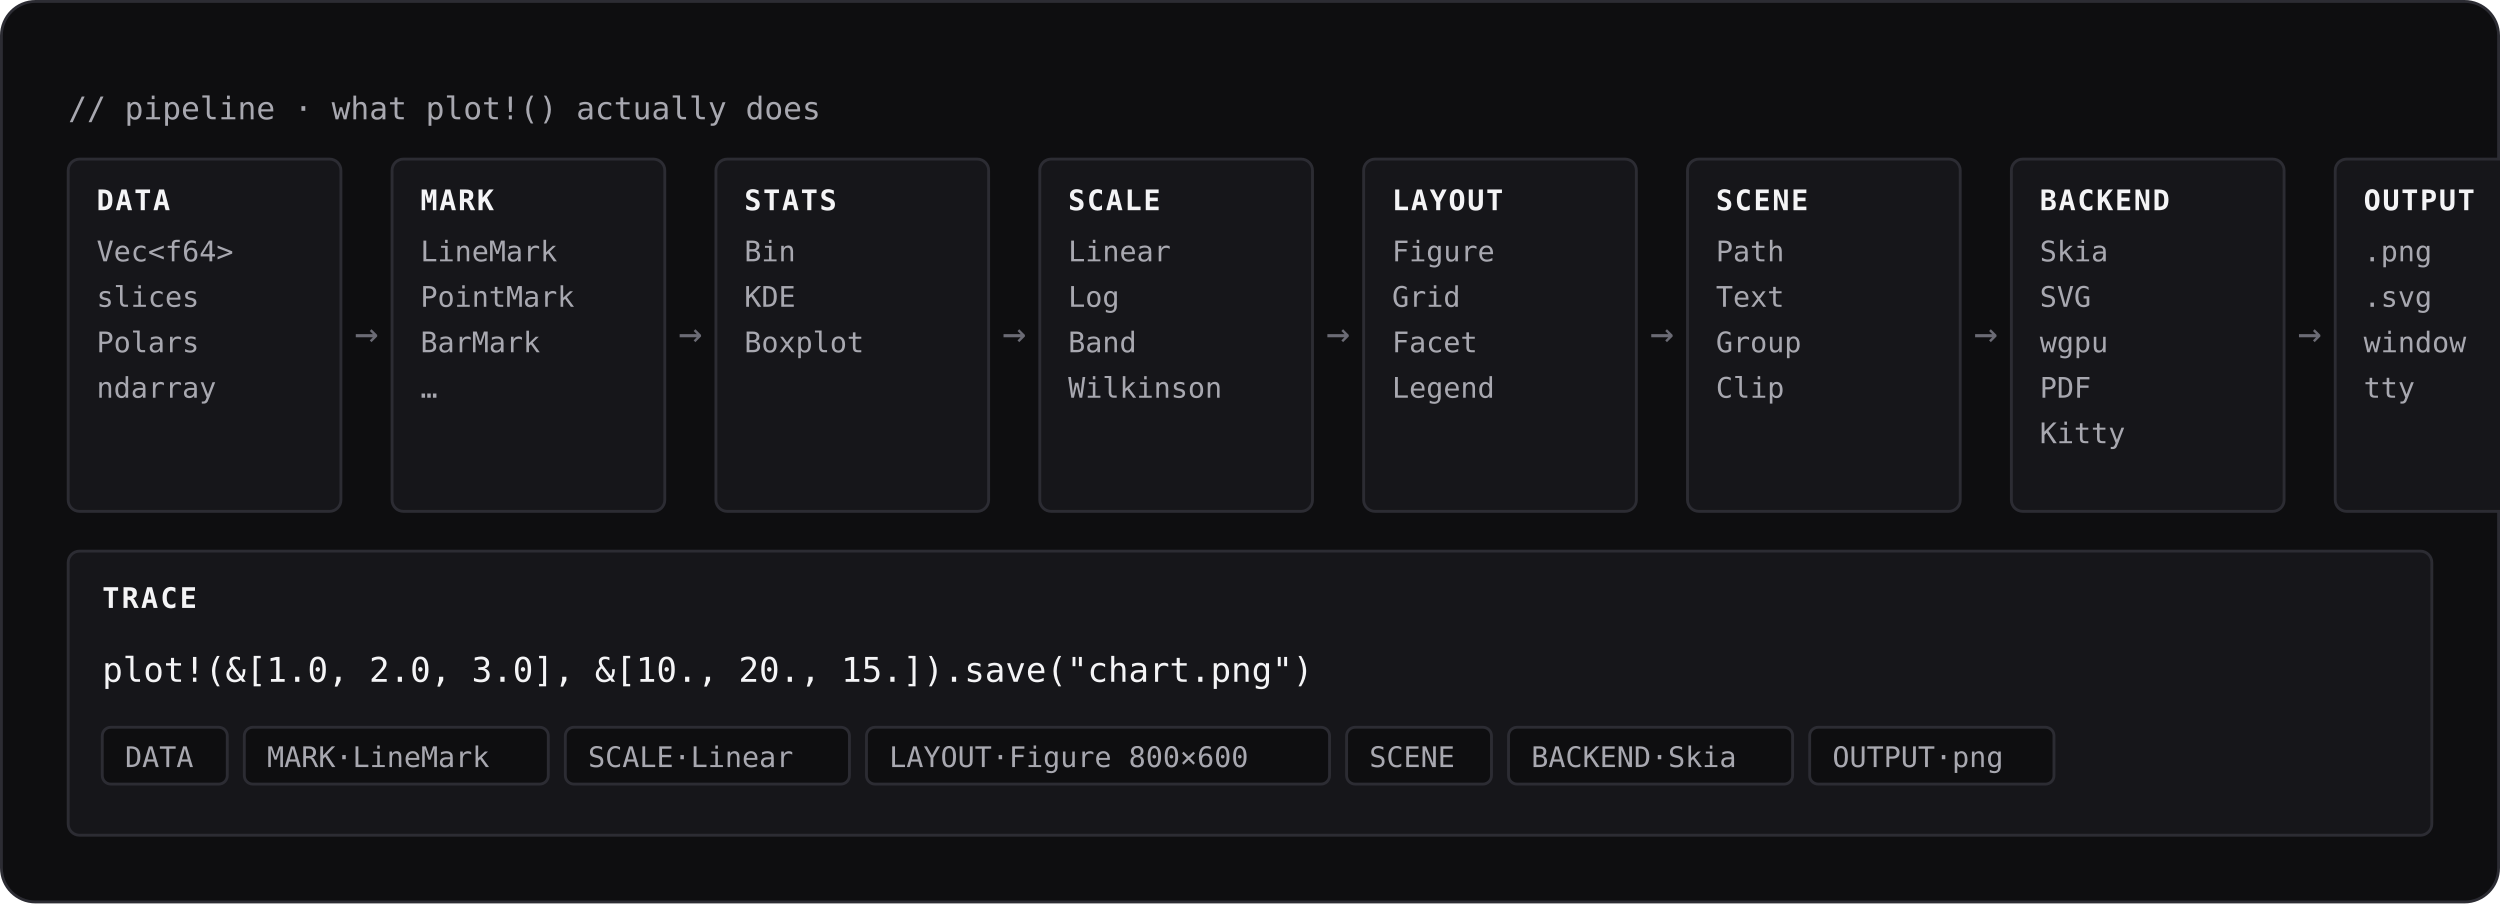
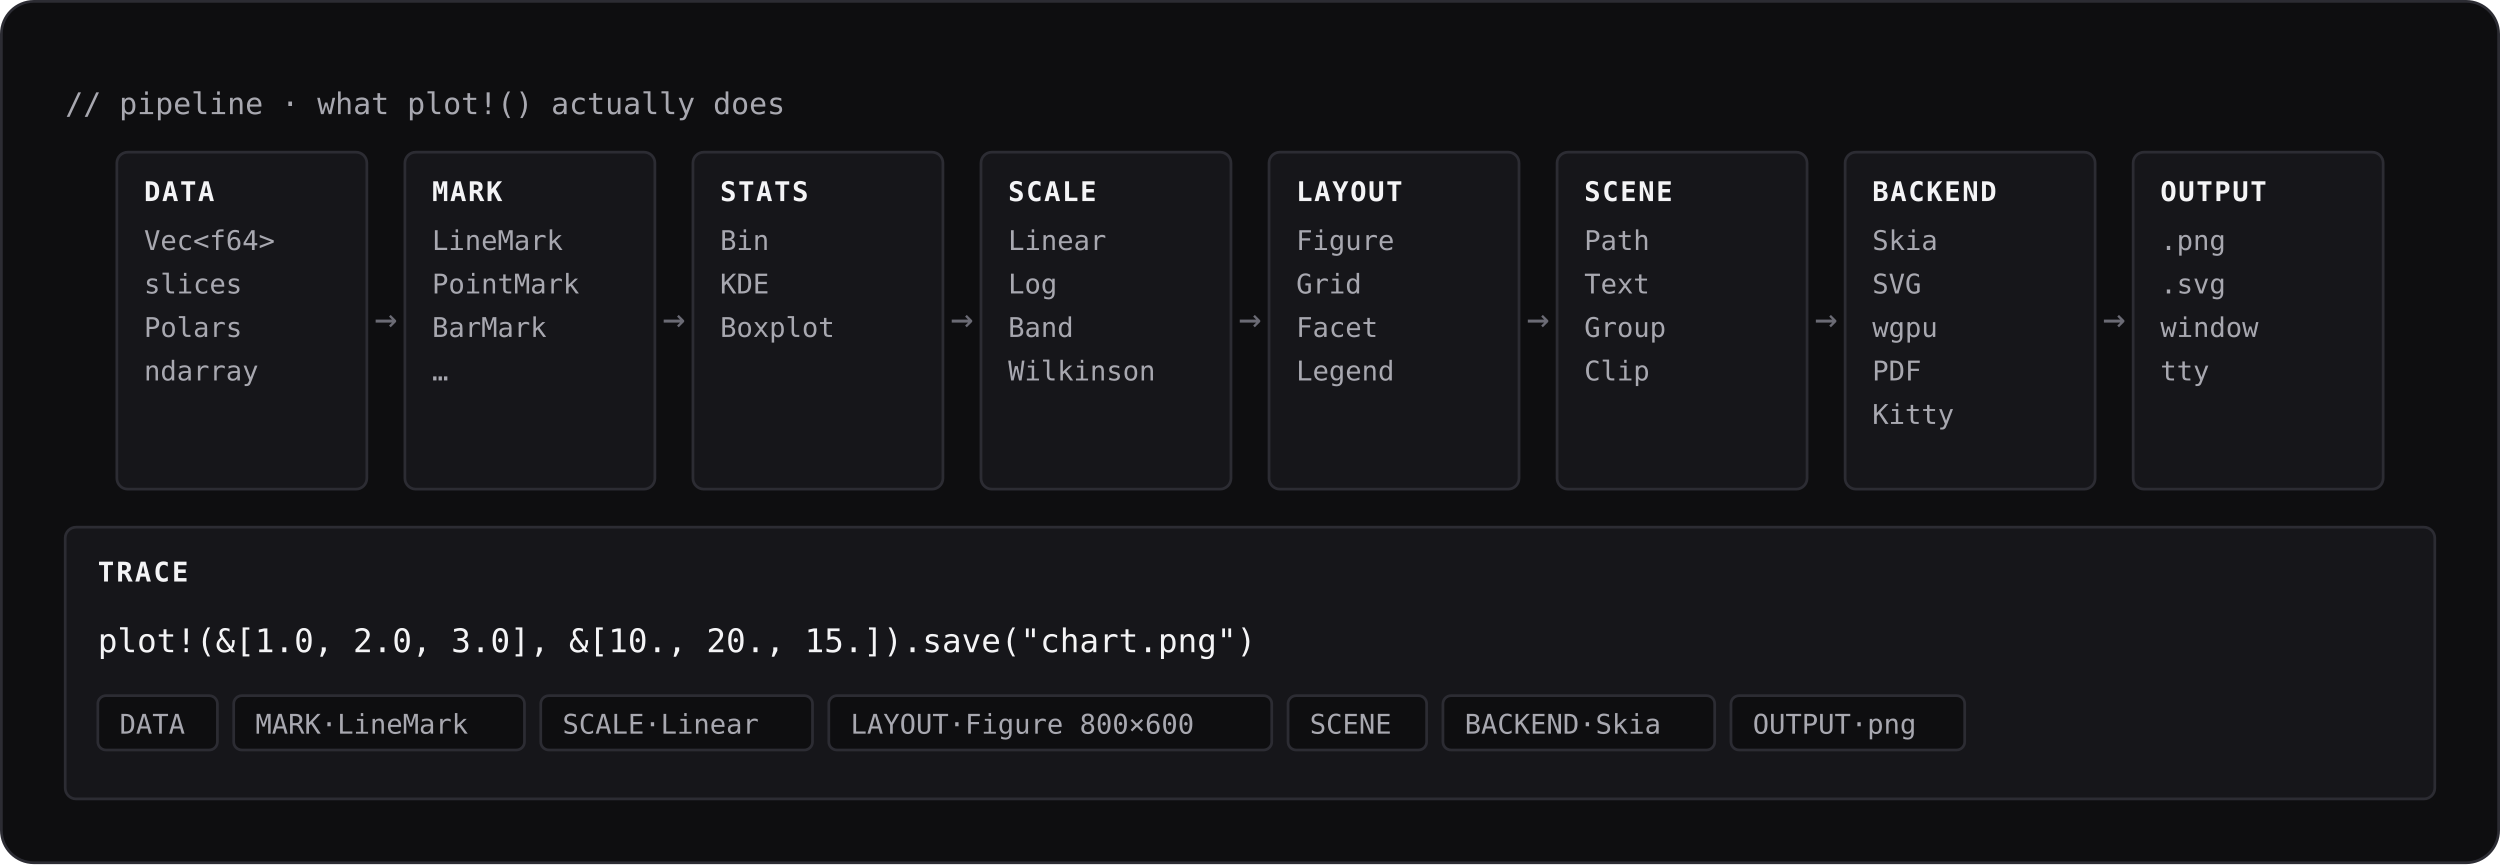
- <svg xmlns="http://www.w3.org/2000/svg" height="auto" aria-label="starsight pipeline — plot!() trace" viewBox="0 0 880 318">
-   <rect width="879" height="317" x=".5" y=".5" fill="#0e0e10" stroke="#2c2c33" rx="12" />
+ <svg xmlns="http://www.w3.org/2000/svg" height="auto" aria-label="starsight pipeline — plot!() trace" viewBox="0 0 920 318">
+   <rect width="919" height="317" x=".5" y=".5" fill="#0e0e10" stroke="#2c2c33" rx="12" />
  <text x="24" y="42" fill="#a8a8b0" font-family="ui-monospace, SFMono-Regular, Menlo, Consolas, monospace" font-size="11">// pipeline · what plot!() actually does</text>
-   <rect width="96" height="124" x="24" y="56" fill="#16161a" stroke="#2c2c33" rx="4" />
-   <text x="34" y="74" fill="#f4f4f6" font-family="ui-monospace, SFMono-Regular, Menlo, Consolas, monospace" font-size="10" font-weight="700" letter-spacing=".6">DATA</text>
-   <text x="34" y="92" fill="#a8a8b0" font-family="ui-monospace, SFMono-Regular, Menlo, Consolas, monospace" font-size="10">Vec&lt;f64&gt;</text>
-   <text x="34" y="108" fill="#a8a8b0" font-family="ui-monospace, SFMono-Regular, Menlo, Consolas, monospace" font-size="10">slices</text>
-   <text x="34" y="124" fill="#a8a8b0" font-family="ui-monospace, SFMono-Regular, Menlo, Consolas, monospace" font-size="10">Polars</text>
-   <text x="34" y="140" fill="#a8a8b0" font-family="ui-monospace, SFMono-Regular, Menlo, Consolas, monospace" font-size="10">ndarray</text>
-   <text x="129" y="122" fill="#6b6b75" font-family="ui-monospace, SFMono-Regular, Menlo, Consolas, monospace" font-size="14" text-anchor="middle">→</text>
-   <rect width="96" height="124" x="138" y="56" fill="#16161a" stroke="#2c2c33" rx="4" />
-   <text x="148" y="74" fill="#f4f4f6" font-family="ui-monospace, SFMono-Regular, Menlo, Consolas, monospace" font-size="10" font-weight="700" letter-spacing=".6">MARK</text>
-   <text x="148" y="92" fill="#a8a8b0" font-family="ui-monospace, SFMono-Regular, Menlo, Consolas, monospace" font-size="10">LineMark</text>
-   <text x="148" y="108" fill="#a8a8b0" font-family="ui-monospace, SFMono-Regular, Menlo, Consolas, monospace" font-size="10">PointMark</text>
-   <text x="148" y="124" fill="#a8a8b0" font-family="ui-monospace, SFMono-Regular, Menlo, Consolas, monospace" font-size="10">BarMark</text>
-   <text x="148" y="140" fill="#a8a8b0" font-family="ui-monospace, SFMono-Regular, Menlo, Consolas, monospace" font-size="10">…</text>
-   <text x="243" y="122" fill="#6b6b75" font-family="ui-monospace, SFMono-Regular, Menlo, Consolas, monospace" font-size="14" text-anchor="middle">→</text>
-   <rect width="96" height="124" x="252" y="56" fill="#16161a" stroke="#2c2c33" rx="4" />
-   <text x="262" y="74" fill="#f4f4f6" font-family="ui-monospace, SFMono-Regular, Menlo, Consolas, monospace" font-size="10" font-weight="700" letter-spacing=".6">STATS</text>
-   <text x="262" y="92" fill="#a8a8b0" font-family="ui-monospace, SFMono-Regular, Menlo, Consolas, monospace" font-size="10">Bin</text>
-   <text x="262" y="108" fill="#a8a8b0" font-family="ui-monospace, SFMono-Regular, Menlo, Consolas, monospace" font-size="10">KDE</text>
-   <text x="262" y="124" fill="#a8a8b0" font-family="ui-monospace, SFMono-Regular, Menlo, Consolas, monospace" font-size="10">Boxplot</text>
-   <text x="357" y="122" fill="#6b6b75" font-family="ui-monospace, SFMono-Regular, Menlo, Consolas, monospace" font-size="14" text-anchor="middle">→</text>
-   <rect width="96" height="124" x="366" y="56" fill="#16161a" stroke="#2c2c33" rx="4" />
-   <text x="376" y="74" fill="#f4f4f6" font-family="ui-monospace, SFMono-Regular, Menlo, Consolas, monospace" font-size="10" font-weight="700" letter-spacing=".6">SCALE</text>
-   <text x="376" y="92" fill="#a8a8b0" font-family="ui-monospace, SFMono-Regular, Menlo, Consolas, monospace" font-size="10">Linear</text>
-   <text x="376" y="108" fill="#a8a8b0" font-family="ui-monospace, SFMono-Regular, Menlo, Consolas, monospace" font-size="10">Log</text>
-   <text x="376" y="124" fill="#a8a8b0" font-family="ui-monospace, SFMono-Regular, Menlo, Consolas, monospace" font-size="10">Band</text>
-   <text x="376" y="140" fill="#a8a8b0" font-family="ui-monospace, SFMono-Regular, Menlo, Consolas, monospace" font-size="10">Wilkinson</text>
-   <text x="471" y="122" fill="#6b6b75" font-family="ui-monospace, SFMono-Regular, Menlo, Consolas, monospace" font-size="14" text-anchor="middle">→</text>
-   <rect width="96" height="124" x="480" y="56" fill="#16161a" stroke="#2c2c33" rx="4" />
-   <text x="490" y="74" fill="#f4f4f6" font-family="ui-monospace, SFMono-Regular, Menlo, Consolas, monospace" font-size="10" font-weight="700" letter-spacing=".6">LAYOUT</text>
-   <text x="490" y="92" fill="#a8a8b0" font-family="ui-monospace, SFMono-Regular, Menlo, Consolas, monospace" font-size="10">Figure</text>
-   <text x="490" y="108" fill="#a8a8b0" font-family="ui-monospace, SFMono-Regular, Menlo, Consolas, monospace" font-size="10">Grid</text>
-   <text x="490" y="124" fill="#a8a8b0" font-family="ui-monospace, SFMono-Regular, Menlo, Consolas, monospace" font-size="10">Facet</text>
-   <text x="490" y="140" fill="#a8a8b0" font-family="ui-monospace, SFMono-Regular, Menlo, Consolas, monospace" font-size="10">Legend</text>
-   <text x="585" y="122" fill="#6b6b75" font-family="ui-monospace, SFMono-Regular, Menlo, Consolas, monospace" font-size="14" text-anchor="middle">→</text>
-   <rect width="96" height="124" x="594" y="56" fill="#16161a" stroke="#2c2c33" rx="4" />
-   <text x="604" y="74" fill="#f4f4f6" font-family="ui-monospace, SFMono-Regular, Menlo, Consolas, monospace" font-size="10" font-weight="700" letter-spacing=".6">SCENE</text>
-   <text x="604" y="92" fill="#a8a8b0" font-family="ui-monospace, SFMono-Regular, Menlo, Consolas, monospace" font-size="10">Path</text>
-   <text x="604" y="108" fill="#a8a8b0" font-family="ui-monospace, SFMono-Regular, Menlo, Consolas, monospace" font-size="10">Text</text>
-   <text x="604" y="124" fill="#a8a8b0" font-family="ui-monospace, SFMono-Regular, Menlo, Consolas, monospace" font-size="10">Group</text>
-   <text x="604" y="140" fill="#a8a8b0" font-family="ui-monospace, SFMono-Regular, Menlo, Consolas, monospace" font-size="10">Clip</text>
-   <text x="699" y="122" fill="#6b6b75" font-family="ui-monospace, SFMono-Regular, Menlo, Consolas, monospace" font-size="14" text-anchor="middle">→</text>
-   <rect width="96" height="124" x="708" y="56" fill="#16161a" stroke="#2c2c33" rx="4" />
-   <text x="718" y="74" fill="#f4f4f6" font-family="ui-monospace, SFMono-Regular, Menlo, Consolas, monospace" font-size="10" font-weight="700" letter-spacing=".6">BACKEND</text>
-   <text x="718" y="92" fill="#a8a8b0" font-family="ui-monospace, SFMono-Regular, Menlo, Consolas, monospace" font-size="10">Skia</text>
-   <text x="718" y="108" fill="#a8a8b0" font-family="ui-monospace, SFMono-Regular, Menlo, Consolas, monospace" font-size="10">SVG</text>
-   <text x="718" y="124" fill="#a8a8b0" font-family="ui-monospace, SFMono-Regular, Menlo, Consolas, monospace" font-size="10">wgpu</text>
-   <text x="718" y="140" fill="#a8a8b0" font-family="ui-monospace, SFMono-Regular, Menlo, Consolas, monospace" font-size="10">PDF</text>
-   <text x="718" y="156" fill="#a8a8b0" font-family="ui-monospace, SFMono-Regular, Menlo, Consolas, monospace" font-size="10">Kitty</text>
-   <text x="813" y="122" fill="#6b6b75" font-family="ui-monospace, SFMono-Regular, Menlo, Consolas, monospace" font-size="14" text-anchor="middle">→</text>
-   <rect width="96" height="124" x="822" y="56" fill="#16161a" stroke="#2c2c33" rx="4" />
-   <text x="832" y="74" fill="#f4f4f6" font-family="ui-monospace, SFMono-Regular, Menlo, Consolas, monospace" font-size="10" font-weight="700" letter-spacing=".6">OUTPUT</text>
-   <text x="832" y="92" fill="#a8a8b0" font-family="ui-monospace, SFMono-Regular, Menlo, Consolas, monospace" font-size="10">.png</text>
-   <text x="832" y="108" fill="#a8a8b0" font-family="ui-monospace, SFMono-Regular, Menlo, Consolas, monospace" font-size="10">.svg</text>
-   <text x="832" y="124" fill="#a8a8b0" font-family="ui-monospace, SFMono-Regular, Menlo, Consolas, monospace" font-size="10">window</text>
-   <text x="832" y="140" fill="#a8a8b0" font-family="ui-monospace, SFMono-Regular, Menlo, Consolas, monospace" font-size="10">tty</text>
-   <rect width="832" height="100" x="24" y="194" fill="#16161a" stroke="#2c2c33" rx="4" />
+   <rect width="92" height="124" x="43" y="56" fill="#16161a" stroke="#2c2c33" rx="4" />
+   <text x="53" y="74" fill="#f4f4f6" font-family="ui-monospace, SFMono-Regular, Menlo, Consolas, monospace" font-size="10" font-weight="700" letter-spacing=".6">DATA</text>
+   <text x="53" y="92" fill="#a8a8b0" font-family="ui-monospace, SFMono-Regular, Menlo, Consolas, monospace" font-size="10">Vec&lt;f64&gt;</text>
+   <text x="53" y="108" fill="#a8a8b0" font-family="ui-monospace, SFMono-Regular, Menlo, Consolas, monospace" font-size="10">slices</text>
+   <text x="53" y="124" fill="#a8a8b0" font-family="ui-monospace, SFMono-Regular, Menlo, Consolas, monospace" font-size="10">Polars</text>
+   <text x="53" y="140" fill="#a8a8b0" font-family="ui-monospace, SFMono-Regular, Menlo, Consolas, monospace" font-size="10">ndarray</text>
+   <text x="142" y="122" fill="#6b6b75" font-family="ui-monospace, SFMono-Regular, Menlo, Consolas, monospace" font-size="14" text-anchor="middle">→</text>
+   <rect width="92" height="124" x="149" y="56" fill="#16161a" stroke="#2c2c33" rx="4" />
+   <text x="159" y="74" fill="#f4f4f6" font-family="ui-monospace, SFMono-Regular, Menlo, Consolas, monospace" font-size="10" font-weight="700" letter-spacing=".6">MARK</text>
+   <text x="159" y="92" fill="#a8a8b0" font-family="ui-monospace, SFMono-Regular, Menlo, Consolas, monospace" font-size="10">LineMark</text>
+   <text x="159" y="108" fill="#a8a8b0" font-family="ui-monospace, SFMono-Regular, Menlo, Consolas, monospace" font-size="10">PointMark</text>
+   <text x="159" y="124" fill="#a8a8b0" font-family="ui-monospace, SFMono-Regular, Menlo, Consolas, monospace" font-size="10">BarMark</text>
+   <text x="159" y="140" fill="#a8a8b0" font-family="ui-monospace, SFMono-Regular, Menlo, Consolas, monospace" font-size="10">…</text>
+   <text x="248" y="122" fill="#6b6b75" font-family="ui-monospace, SFMono-Regular, Menlo, Consolas, monospace" font-size="14" text-anchor="middle">→</text>
+   <rect width="92" height="124" x="255" y="56" fill="#16161a" stroke="#2c2c33" rx="4" />
+   <text x="265" y="74" fill="#f4f4f6" font-family="ui-monospace, SFMono-Regular, Menlo, Consolas, monospace" font-size="10" font-weight="700" letter-spacing=".6">STATS</text>
+   <text x="265" y="92" fill="#a8a8b0" font-family="ui-monospace, SFMono-Regular, Menlo, Consolas, monospace" font-size="10">Bin</text>
+   <text x="265" y="108" fill="#a8a8b0" font-family="ui-monospace, SFMono-Regular, Menlo, Consolas, monospace" font-size="10">KDE</text>
+   <text x="265" y="124" fill="#a8a8b0" font-family="ui-monospace, SFMono-Regular, Menlo, Consolas, monospace" font-size="10">Boxplot</text>
+   <text x="354" y="122" fill="#6b6b75" font-family="ui-monospace, SFMono-Regular, Menlo, Consolas, monospace" font-size="14" text-anchor="middle">→</text>
+   <rect width="92" height="124" x="361" y="56" fill="#16161a" stroke="#2c2c33" rx="4" />
+   <text x="371" y="74" fill="#f4f4f6" font-family="ui-monospace, SFMono-Regular, Menlo, Consolas, monospace" font-size="10" font-weight="700" letter-spacing=".6">SCALE</text>
+   <text x="371" y="92" fill="#a8a8b0" font-family="ui-monospace, SFMono-Regular, Menlo, Consolas, monospace" font-size="10">Linear</text>
+   <text x="371" y="108" fill="#a8a8b0" font-family="ui-monospace, SFMono-Regular, Menlo, Consolas, monospace" font-size="10">Log</text>
+   <text x="371" y="124" fill="#a8a8b0" font-family="ui-monospace, SFMono-Regular, Menlo, Consolas, monospace" font-size="10">Band</text>
+   <text x="371" y="140" fill="#a8a8b0" font-family="ui-monospace, SFMono-Regular, Menlo, Consolas, monospace" font-size="10">Wilkinson</text>
+   <text x="460" y="122" fill="#6b6b75" font-family="ui-monospace, SFMono-Regular, Menlo, Consolas, monospace" font-size="14" text-anchor="middle">→</text>
+   <rect width="92" height="124" x="467" y="56" fill="#16161a" stroke="#2c2c33" rx="4" />
+   <text x="477" y="74" fill="#f4f4f6" font-family="ui-monospace, SFMono-Regular, Menlo, Consolas, monospace" font-size="10" font-weight="700" letter-spacing=".6">LAYOUT</text>
+   <text x="477" y="92" fill="#a8a8b0" font-family="ui-monospace, SFMono-Regular, Menlo, Consolas, monospace" font-size="10">Figure</text>
+   <text x="477" y="108" fill="#a8a8b0" font-family="ui-monospace, SFMono-Regular, Menlo, Consolas, monospace" font-size="10">Grid</text>
+   <text x="477" y="124" fill="#a8a8b0" font-family="ui-monospace, SFMono-Regular, Menlo, Consolas, monospace" font-size="10">Facet</text>
+   <text x="477" y="140" fill="#a8a8b0" font-family="ui-monospace, SFMono-Regular, Menlo, Consolas, monospace" font-size="10">Legend</text>
+   <text x="566" y="122" fill="#6b6b75" font-family="ui-monospace, SFMono-Regular, Menlo, Consolas, monospace" font-size="14" text-anchor="middle">→</text>
+   <rect width="92" height="124" x="573" y="56" fill="#16161a" stroke="#2c2c33" rx="4" />
+   <text x="583" y="74" fill="#f4f4f6" font-family="ui-monospace, SFMono-Regular, Menlo, Consolas, monospace" font-size="10" font-weight="700" letter-spacing=".6">SCENE</text>
+   <text x="583" y="92" fill="#a8a8b0" font-family="ui-monospace, SFMono-Regular, Menlo, Consolas, monospace" font-size="10">Path</text>
+   <text x="583" y="108" fill="#a8a8b0" font-family="ui-monospace, SFMono-Regular, Menlo, Consolas, monospace" font-size="10">Text</text>
+   <text x="583" y="124" fill="#a8a8b0" font-family="ui-monospace, SFMono-Regular, Menlo, Consolas, monospace" font-size="10">Group</text>
+   <text x="583" y="140" fill="#a8a8b0" font-family="ui-monospace, SFMono-Regular, Menlo, Consolas, monospace" font-size="10">Clip</text>
+   <text x="672" y="122" fill="#6b6b75" font-family="ui-monospace, SFMono-Regular, Menlo, Consolas, monospace" font-size="14" text-anchor="middle">→</text>
+   <rect width="92" height="124" x="679" y="56" fill="#16161a" stroke="#2c2c33" rx="4" />
+   <text x="689" y="74" fill="#f4f4f6" font-family="ui-monospace, SFMono-Regular, Menlo, Consolas, monospace" font-size="10" font-weight="700" letter-spacing=".6">BACKEND</text>
+   <text x="689" y="92" fill="#a8a8b0" font-family="ui-monospace, SFMono-Regular, Menlo, Consolas, monospace" font-size="10">Skia</text>
+   <text x="689" y="108" fill="#a8a8b0" font-family="ui-monospace, SFMono-Regular, Menlo, Consolas, monospace" font-size="10">SVG</text>
+   <text x="689" y="124" fill="#a8a8b0" font-family="ui-monospace, SFMono-Regular, Menlo, Consolas, monospace" font-size="10">wgpu</text>
+   <text x="689" y="140" fill="#a8a8b0" font-family="ui-monospace, SFMono-Regular, Menlo, Consolas, monospace" font-size="10">PDF</text>
+   <text x="689" y="156" fill="#a8a8b0" font-family="ui-monospace, SFMono-Regular, Menlo, Consolas, monospace" font-size="10">Kitty</text>
+   <text x="778" y="122" fill="#6b6b75" font-family="ui-monospace, SFMono-Regular, Menlo, Consolas, monospace" font-size="14" text-anchor="middle">→</text>
+   <rect width="92" height="124" x="785" y="56" fill="#16161a" stroke="#2c2c33" rx="4" />
+   <text x="795" y="74" fill="#f4f4f6" font-family="ui-monospace, SFMono-Regular, Menlo, Consolas, monospace" font-size="10" font-weight="700" letter-spacing=".6">OUTPUT</text>
+   <text x="795" y="92" fill="#a8a8b0" font-family="ui-monospace, SFMono-Regular, Menlo, Consolas, monospace" font-size="10">.png</text>
+   <text x="795" y="108" fill="#a8a8b0" font-family="ui-monospace, SFMono-Regular, Menlo, Consolas, monospace" font-size="10">.svg</text>
+   <text x="795" y="124" fill="#a8a8b0" font-family="ui-monospace, SFMono-Regular, Menlo, Consolas, monospace" font-size="10">window</text>
+   <text x="795" y="140" fill="#a8a8b0" font-family="ui-monospace, SFMono-Regular, Menlo, Consolas, monospace" font-size="10">tty</text>
+   <rect width="872" height="100" x="24" y="194" fill="#16161a" stroke="#2c2c33" rx="4" />
  <text x="36" y="214" fill="#f4f4f6" font-family="ui-monospace, SFMono-Regular, Menlo, Consolas, monospace" font-size="10" font-weight="700" letter-spacing=".8">TRACE</text>
  <text x="36" y="240" fill="#f4f4f6" font-family="ui-monospace, SFMono-Regular, Menlo, Consolas, monospace" font-size="12">plot!(&amp;[1.0, 2.0, 3.0], &amp;[10., 20., 15.]).save("chart.png")</text>
  <rect width="44" height="20" x="36" y="256" fill="#0e0e10" stroke="#2c2c33" rx="3" />
  <text x="44" y="270" fill="#a8a8b0" font-family="ui-monospace, SFMono-Regular, Menlo, Consolas, monospace" font-size="10">DATA</text>
  <rect width="107" height="20" x="86" y="256" fill="#0e0e10" stroke="#2c2c33" rx="3" />
  <text x="94" y="270" fill="#a8a8b0" font-family="ui-monospace, SFMono-Regular, Menlo, Consolas, monospace" font-size="10">MARK·LineMark</text>
  <rect width="100" height="20" x="199" y="256" fill="#0e0e10" stroke="#2c2c33" rx="3" />
  <text x="207" y="270" fill="#a8a8b0" font-family="ui-monospace, SFMono-Regular, Menlo, Consolas, monospace" font-size="10">SCALE·Linear</text>
  <rect width="163" height="20" x="305" y="256" fill="#0e0e10" stroke="#2c2c33" rx="3" />
  <text x="313" y="270" fill="#a8a8b0" font-family="ui-monospace, SFMono-Regular, Menlo, Consolas, monospace" font-size="10">LAYOUT·Figure 800×600</text>
  <rect width="51" height="20" x="474" y="256" fill="#0e0e10" stroke="#2c2c33" rx="3" />
  <text x="482" y="270" fill="#a8a8b0" font-family="ui-monospace, SFMono-Regular, Menlo, Consolas, monospace" font-size="10">SCENE</text>
  <rect width="100" height="20" x="531" y="256" fill="#0e0e10" stroke="#2c2c33" rx="3" />
  <text x="539" y="270" fill="#a8a8b0" font-family="ui-monospace, SFMono-Regular, Menlo, Consolas, monospace" font-size="10">BACKEND·Skia</text>
  <rect width="86" height="20" x="637" y="256" fill="#0e0e10" stroke="#2c2c33" rx="3" />
  <text x="645" y="270" fill="#a8a8b0" font-family="ui-monospace, SFMono-Regular, Menlo, Consolas, monospace" font-size="10">OUTPUT·png</text>
</svg>
